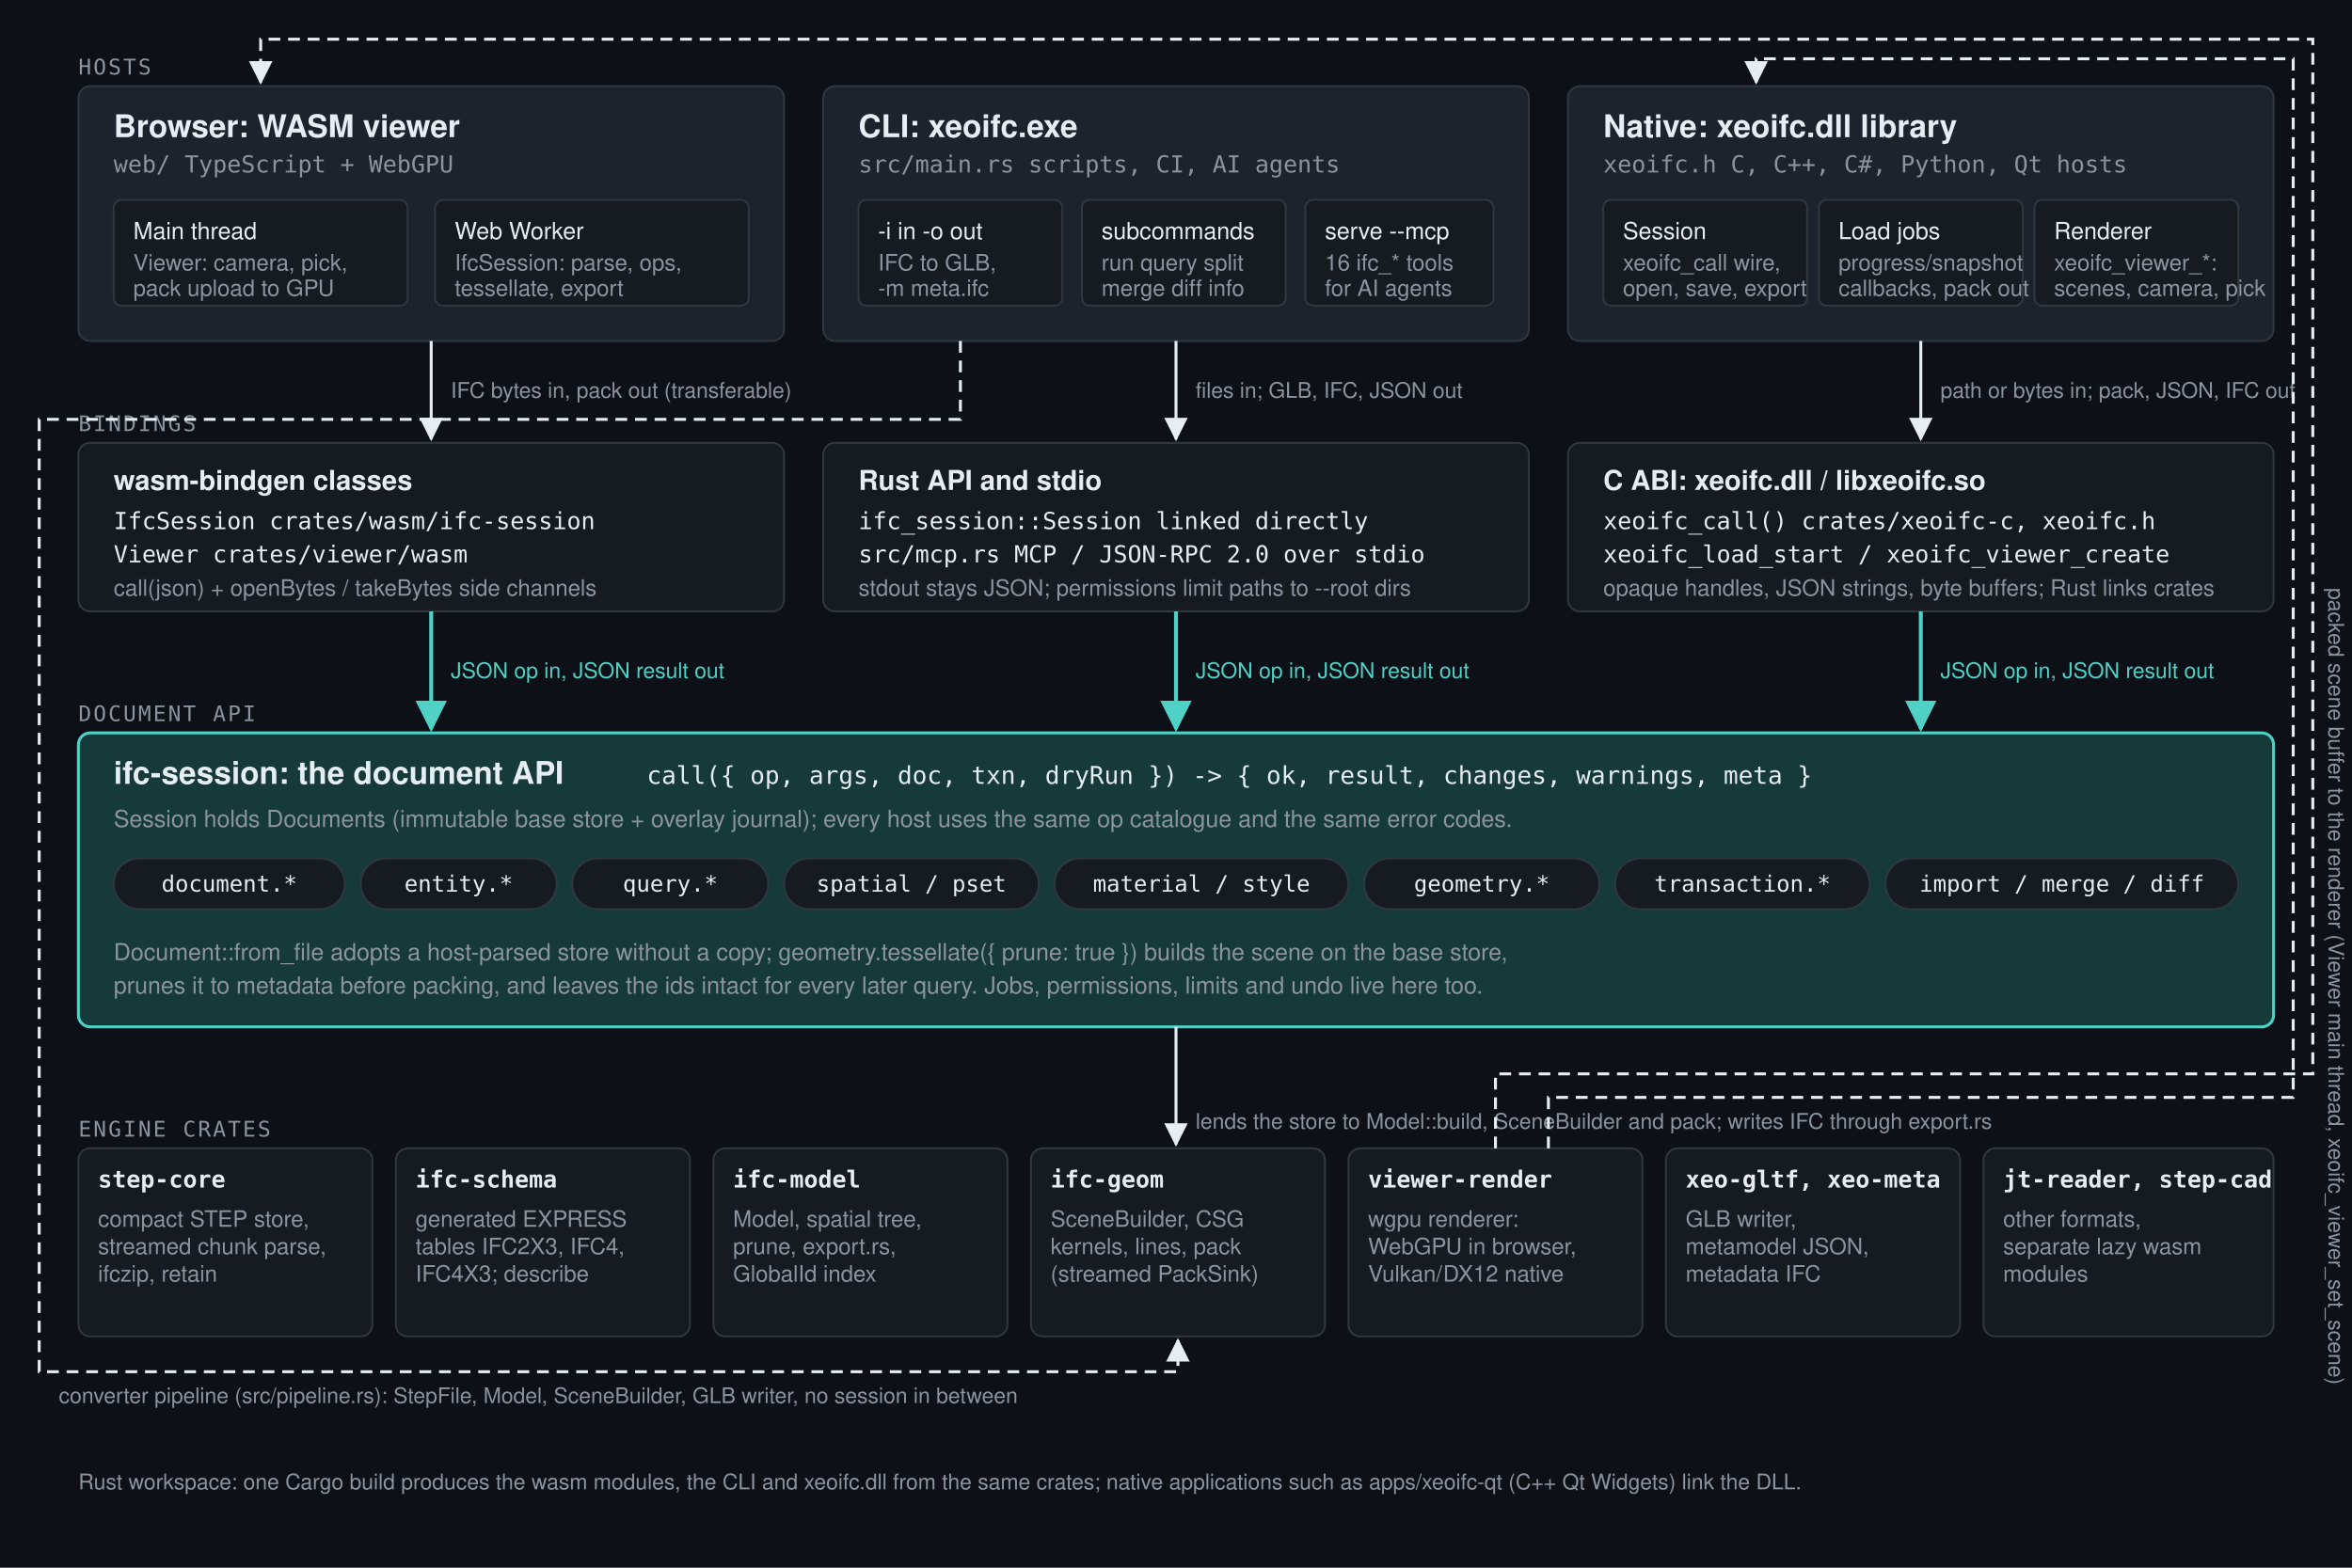
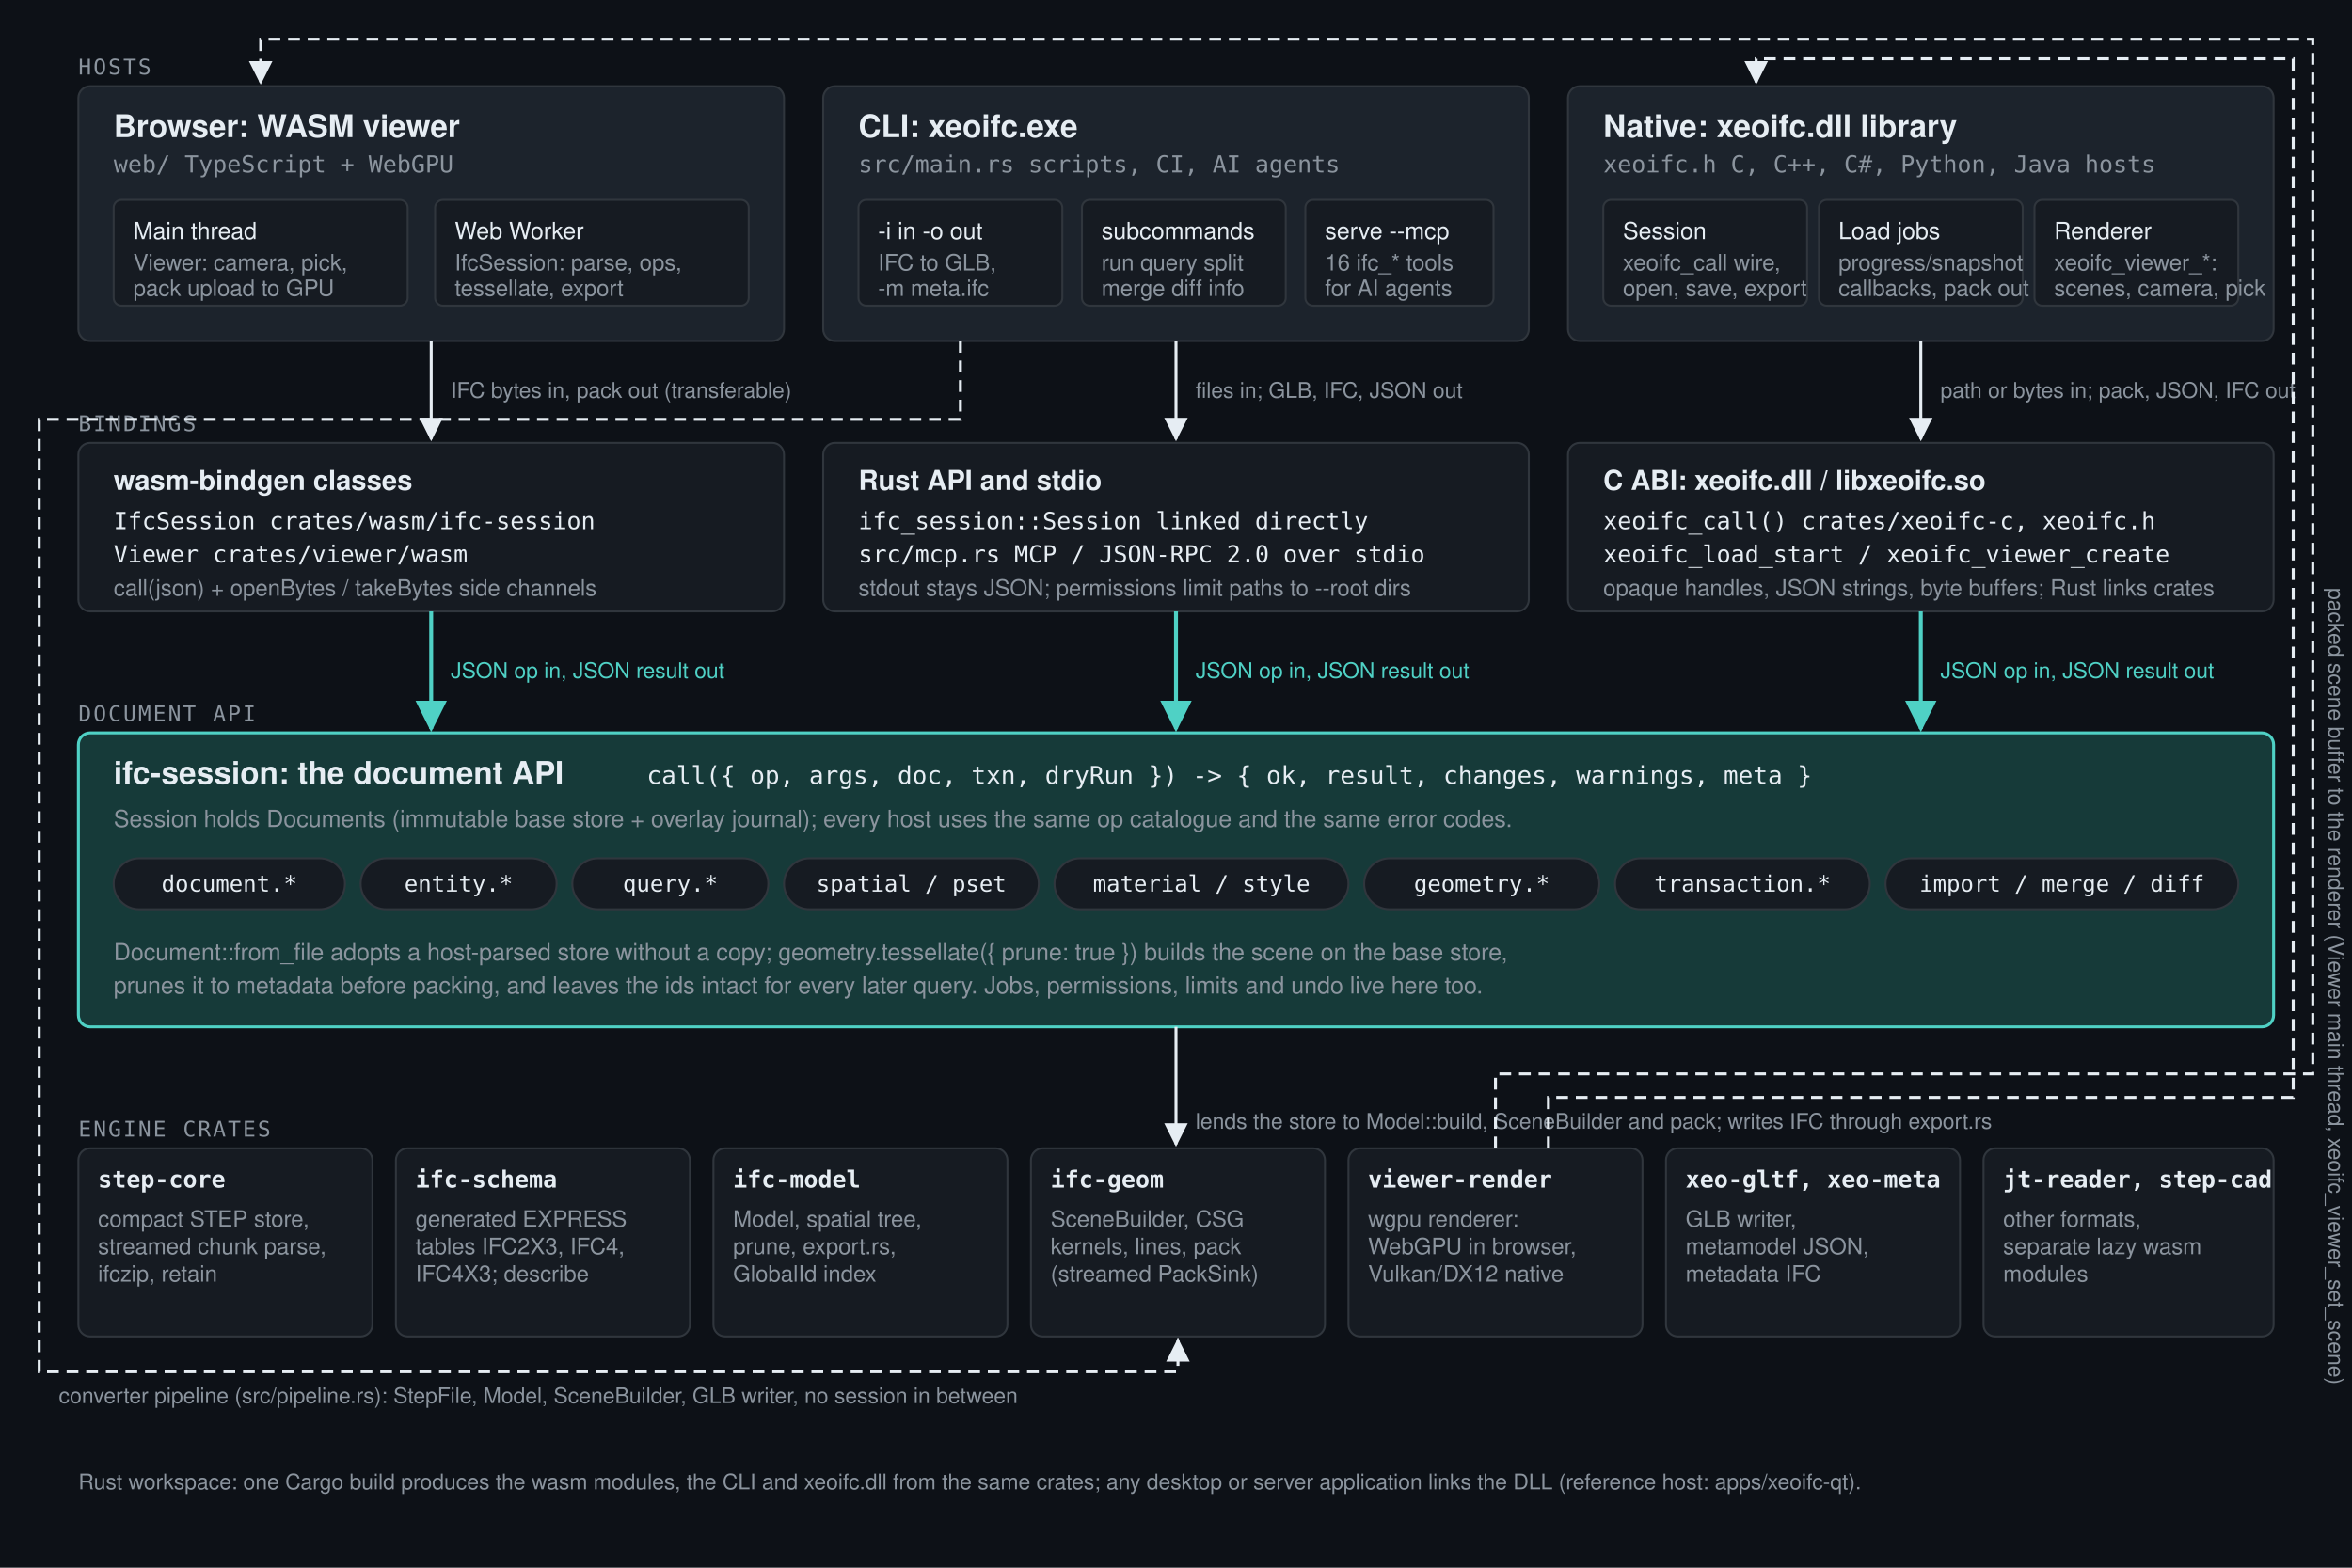
<svg xmlns="http://www.w3.org/2000/svg" viewBox="0 0 1200 800" width="1200" height="800" role="img" aria-label="Three hosts (browser wasm viewer, CLI, native programs on the xeoifc.dll C ABI) each go through a thin binding into the ifc-session document API, which drives the shared engine crates; renderers and the converter pipeline take the engine directly." font-family="system-ui, -apple-system, 'Segoe UI', Helvetica, Arial, sans-serif">
  <defs>
    <marker id="arrow" viewBox="0 0 10 10" refX="9" refY="5" markerWidth="8" markerHeight="8" orient="auto-start-reverse">
      <path d="M0,0 L10,5 L0,10 z" fill="#E6EDF3" />
    </marker>
    <marker id="arrow-acc" viewBox="0 0 10 10" refX="9" refY="5" markerWidth="8" markerHeight="8" orient="auto-start-reverse">
      <path d="M0,0 L10,5 L0,10 z" fill="#4FD1C5" />
    </marker>
  </defs>
  <rect x="0" y="0" width="1200" height="800" fill="#0D1117" />
  <g font-size="11" fill="#8B949E" font-family="ui-monospace, SFMono-Regular, Consolas, Menlo, monospace" letter-spacing="1">
    <text x="40" y="38">HOSTS</text>
    <text x="40" y="220">BINDINGS</text>
    <text x="40" y="368">DOCUMENT API</text>
    <text x="40" y="580">ENGINE CRATES</text>
  </g>
  <g>
    <rect x="40" y="44" width="360" height="130" rx="6" fill="#1C232C" stroke="#30363D" />
    <text x="58" y="70" font-size="16" font-weight="600" fill="#E6EDF3">Browser: WASM viewer</text>
    <text x="58" y="88" font-size="12" fill="#8B949E" font-family="ui-monospace, SFMono-Regular, Consolas, Menlo, monospace">web/  TypeScript + WebGPU</text>
    <rect x="58" y="102" width="150" height="54" rx="4" fill="#161B22" stroke="#30363D" />
    <text x="68" y="122" font-size="12" font-weight="500" fill="#E6EDF3">Main thread</text>
    <text x="68" y="138" font-size="11.5" fill="#8B949E">Viewer: camera, pick,</text>
    <text x="68" y="151" font-size="11.5" fill="#8B949E">pack upload to GPU</text>
    <rect x="222" y="102" width="160" height="54" rx="4" fill="#161B22" stroke="#30363D" />
    <text x="232" y="122" font-size="12" font-weight="500" fill="#E6EDF3">Web Worker</text>
    <text x="232" y="138" font-size="11.5" fill="#8B949E">IfcSession: parse, ops,</text>
    <text x="232" y="151" font-size="11.5" fill="#8B949E">tessellate, export</text>
    <rect x="420" y="44" width="360" height="130" rx="6" fill="#1C232C" stroke="#30363D" />
    <text x="438" y="70" font-size="16" font-weight="600" fill="#E6EDF3">CLI: xeoifc.exe</text>
    <text x="438" y="88" font-size="12" fill="#8B949E" font-family="ui-monospace, SFMono-Regular, Consolas, Menlo, monospace">src/main.rs  scripts, CI, AI agents</text>
    <rect x="438" y="102" width="104" height="54" rx="4" fill="#161B22" stroke="#30363D" />
    <text x="448" y="122" font-size="12" font-weight="500" fill="#E6EDF3">-i in -o out</text>
    <text x="448" y="138" font-size="11.5" fill="#8B949E">IFC to GLB,</text>
    <text x="448" y="151" font-size="11.5" fill="#8B949E">-m meta.ifc</text>
    <rect x="552" y="102" width="104" height="54" rx="4" fill="#161B22" stroke="#30363D" />
    <text x="562" y="122" font-size="12" font-weight="500" fill="#E6EDF3">subcommands</text>
    <text x="562" y="138" font-size="11.5" fill="#8B949E">run query split</text>
    <text x="562" y="151" font-size="11.5" fill="#8B949E">merge diff info</text>
    <rect x="666" y="102" width="96" height="54" rx="4" fill="#161B22" stroke="#30363D" />
    <text x="676" y="122" font-size="12" font-weight="500" fill="#E6EDF3">serve --mcp</text>
    <text x="676" y="138" font-size="11.5" fill="#8B949E">16 ifc_* tools</text>
    <text x="676" y="151" font-size="11.5" fill="#8B949E">for AI agents</text>
    <rect x="800" y="44" width="360" height="130" rx="6" fill="#1C232C" stroke="#30363D" />
    <text x="818" y="70" font-size="16" font-weight="600" fill="#E6EDF3">Native: xeoifc.dll library</text>
-     <text x="818" y="88" font-size="12" fill="#8B949E" font-family="ui-monospace, SFMono-Regular, Consolas, Menlo, monospace">xeoifc.h  C, C++, C#, Python, Qt hosts</text>
+     <text x="818" y="88" font-size="12" fill="#8B949E" font-family="ui-monospace, SFMono-Regular, Consolas, Menlo, monospace">xeoifc.h  C, C++, C#, Python, Java hosts</text>
    <rect x="818" y="102" width="104" height="54" rx="4" fill="#161B22" stroke="#30363D" />
    <text x="828" y="122" font-size="12" font-weight="500" fill="#E6EDF3">Session</text>
    <text x="828" y="138" font-size="11.5" fill="#8B949E">xeoifc_call wire,</text>
    <text x="828" y="151" font-size="11.5" fill="#8B949E">open, save, export</text>
    <rect x="928" y="102" width="104" height="54" rx="4" fill="#161B22" stroke="#30363D" />
    <text x="938" y="122" font-size="12" font-weight="500" fill="#E6EDF3">Load jobs</text>
    <text x="938" y="138" font-size="11.5" fill="#8B949E">progress/snapshot</text>
    <text x="938" y="151" font-size="11.5" fill="#8B949E">callbacks, pack out</text>
    <rect x="1038" y="102" width="104" height="54" rx="4" fill="#161B22" stroke="#30363D" />
    <text x="1048" y="122" font-size="12" font-weight="500" fill="#E6EDF3">Renderer</text>
    <text x="1048" y="138" font-size="11.5" fill="#8B949E">xeoifc_viewer_*:</text>
    <text x="1048" y="151" font-size="11.5" fill="#8B949E">scenes, camera, pick</text>
  </g>
  <g stroke="#E6EDF3" stroke-width="1.5" fill="none" marker-end="url(#arrow)">
    <line x1="220" y1="174" x2="220" y2="224" />
    <line x1="600" y1="174" x2="600" y2="224" />
    <line x1="980" y1="174" x2="980" y2="224" />
  </g>
  <g font-size="11" fill="#8B949E">
    <text x="230" y="203">IFC bytes in, pack out (transferable)</text>
    <text x="610" y="203">files in; GLB, IFC, JSON out</text>
    <text x="990" y="203">path or bytes in; pack, JSON, IFC out</text>
  </g>
  <g>
    <rect x="40" y="226" width="360" height="86" rx="6" fill="#161B22" stroke="#30363D" />
    <text x="58" y="250" font-size="14" font-weight="600" fill="#E6EDF3">wasm-bindgen classes</text>
    <text x="58" y="270" font-size="12" fill="#E6EDF3" font-family="ui-monospace, SFMono-Regular, Consolas, Menlo, monospace">IfcSession  crates/wasm/ifc-session</text>
    <text x="58" y="287" font-size="12" fill="#E6EDF3" font-family="ui-monospace, SFMono-Regular, Consolas, Menlo, monospace">Viewer      crates/viewer/wasm</text>
    <text x="58" y="304" font-size="11.5" fill="#8B949E">call(json) + openBytes / takeBytes side channels</text>
    <rect x="420" y="226" width="360" height="86" rx="6" fill="#161B22" stroke="#30363D" />
    <text x="438" y="250" font-size="14" font-weight="600" fill="#E6EDF3">Rust API and stdio</text>
    <text x="438" y="270" font-size="12" fill="#E6EDF3" font-family="ui-monospace, SFMono-Regular, Consolas, Menlo, monospace">ifc_session::Session   linked directly</text>
    <text x="438" y="287" font-size="12" fill="#E6EDF3" font-family="ui-monospace, SFMono-Regular, Consolas, Menlo, monospace">src/mcp.rs   MCP / JSON-RPC 2.0 over stdio</text>
    <text x="438" y="304" font-size="11.5" fill="#8B949E">stdout stays JSON; permissions limit paths to --root dirs</text>
    <rect x="800" y="226" width="360" height="86" rx="6" fill="#161B22" stroke="#30363D" />
    <text x="818" y="250" font-size="14" font-weight="600" fill="#E6EDF3">C ABI: xeoifc.dll / libxeoifc.so</text>
    <text x="818" y="270" font-size="12" fill="#E6EDF3" font-family="ui-monospace, SFMono-Regular, Consolas, Menlo, monospace">xeoifc_call()   crates/xeoifc-c, xeoifc.h</text>
    <text x="818" y="287" font-size="12" fill="#E6EDF3" font-family="ui-monospace, SFMono-Regular, Consolas, Menlo, monospace">xeoifc_load_start / xeoifc_viewer_create</text>
    <text x="818" y="304" font-size="11.5" fill="#8B949E">opaque handles, JSON strings, byte buffers; Rust links crates</text>
  </g>
  <g stroke="#4FD1C5" stroke-width="2" fill="none" marker-end="url(#arrow-acc)">
    <line x1="220" y1="312" x2="220" y2="372" />
    <line x1="600" y1="312" x2="600" y2="372" />
    <line x1="980" y1="312" x2="980" y2="372" />
  </g>
  <g font-size="11" fill="#4FD1C5" font-weight="500">
    <text x="230" y="346">JSON op in, JSON result out</text>
    <text x="610" y="346">JSON op in, JSON result out</text>
    <text x="990" y="346">JSON op in, JSON result out</text>
  </g>
  <g>
    <rect x="40" y="374" width="1120" height="150" rx="6" fill="#163A39" stroke="#4FD1C5" stroke-width="1.5" />
    <text x="58" y="400" font-size="16" font-weight="600" fill="#E6EDF3">ifc-session: the document API</text>
    <text x="330" y="400" font-size="12.5" fill="#E6EDF3" font-family="ui-monospace, SFMono-Regular, Consolas, Menlo, monospace">call({ op, args, doc, txn, dryRun })  -&gt;  { ok, result, changes, warnings, meta }</text>
    <text x="58" y="422" font-size="12" fill="#8B949E">Session holds Documents (immutable base store + overlay journal); every host uses the same op catalogue and the same error codes.</text>
    <g font-size="11.5" font-family="ui-monospace, SFMono-Regular, Consolas, Menlo, monospace" fill="#E6EDF3">
      <rect x="58" y="438" width="118" height="26" rx="13" fill="#161B22" stroke="#30363D" />
      <text x="117" y="455" text-anchor="middle">document.*</text>
      <rect x="184" y="438" width="100" height="26" rx="13" fill="#161B22" stroke="#30363D" />
      <text x="234" y="455" text-anchor="middle">entity.*</text>
      <rect x="292" y="438" width="100" height="26" rx="13" fill="#161B22" stroke="#30363D" />
      <text x="342" y="455" text-anchor="middle">query.*</text>
      <rect x="400" y="438" width="130" height="26" rx="13" fill="#161B22" stroke="#30363D" />
      <text x="465" y="455" text-anchor="middle">spatial / pset</text>
      <rect x="538" y="438" width="150" height="26" rx="13" fill="#161B22" stroke="#30363D" />
      <text x="613" y="455" text-anchor="middle">material / style</text>
      <rect x="696" y="438" width="120" height="26" rx="13" fill="#161B22" stroke="#30363D" />
      <text x="756" y="455" text-anchor="middle">geometry.*</text>
      <rect x="824" y="438" width="130" height="26" rx="13" fill="#161B22" stroke="#30363D" />
      <text x="889" y="455" text-anchor="middle">transaction.*</text>
      <rect x="962" y="438" width="180" height="26" rx="13" fill="#161B22" stroke="#30363D" />
      <text x="1052" y="455" text-anchor="middle">import / merge / diff</text>
    </g>
    <text x="58" y="490" font-size="12" fill="#8B949E">Document::from_file adopts a host-parsed store without a copy; geometry.tessellate({ prune: true }) builds the scene on the base store,</text>
    <text x="58" y="507" font-size="12" fill="#8B949E">prunes it to metadata before packing, and leaves the ids intact for every later query. Jobs, permissions, limits and undo live here too.</text>
  </g>
  <g stroke="#E6EDF3" stroke-width="1.5" fill="none" marker-end="url(#arrow)">
    <line x1="600" y1="524" x2="600" y2="584" />
  </g>
  <text x="610" y="576" font-size="11" fill="#8B949E">lends the store to Model::build, SceneBuilder and pack; writes IFC through export.rs</text>
  <g font-size="12">
    <rect x="40" y="586" width="150" height="96" rx="6" fill="#161B22" stroke="#30363D" />
    <text x="50" y="606" font-weight="600" fill="#E6EDF3" font-family="ui-monospace, SFMono-Regular, Consolas, Menlo, monospace">step-core</text>
    <text x="50" y="626" font-size="11.5" fill="#8B949E">compact STEP store,</text>
    <text x="50" y="640" font-size="11.5" fill="#8B949E">streamed chunk parse,</text>
    <text x="50" y="654" font-size="11.5" fill="#8B949E">ifczip, retain</text>
    <rect x="202" y="586" width="150" height="96" rx="6" fill="#161B22" stroke="#30363D" />
    <text x="212" y="606" font-weight="600" fill="#E6EDF3" font-family="ui-monospace, SFMono-Regular, Consolas, Menlo, monospace">ifc-schema</text>
    <text x="212" y="626" font-size="11.5" fill="#8B949E">generated EXPRESS</text>
    <text x="212" y="640" font-size="11.5" fill="#8B949E">tables IFC2X3, IFC4,</text>
    <text x="212" y="654" font-size="11.5" fill="#8B949E">IFC4X3; describe</text>
    <rect x="364" y="586" width="150" height="96" rx="6" fill="#161B22" stroke="#30363D" />
    <text x="374" y="606" font-weight="600" fill="#E6EDF3" font-family="ui-monospace, SFMono-Regular, Consolas, Menlo, monospace">ifc-model</text>
    <text x="374" y="626" font-size="11.5" fill="#8B949E">Model, spatial tree,</text>
    <text x="374" y="640" font-size="11.5" fill="#8B949E">prune, export.rs,</text>
    <text x="374" y="654" font-size="11.5" fill="#8B949E">GlobalId index</text>
    <rect x="526" y="586" width="150" height="96" rx="6" fill="#161B22" stroke="#30363D" />
    <text x="536" y="606" font-weight="600" fill="#E6EDF3" font-family="ui-monospace, SFMono-Regular, Consolas, Menlo, monospace">ifc-geom</text>
    <text x="536" y="626" font-size="11.5" fill="#8B949E">SceneBuilder, CSG</text>
    <text x="536" y="640" font-size="11.5" fill="#8B949E">kernels, lines, pack</text>
    <text x="536" y="654" font-size="11.5" fill="#8B949E">(streamed PackSink)</text>
    <rect x="688" y="586" width="150" height="96" rx="6" fill="#161B22" stroke="#30363D" />
    <text x="698" y="606" font-weight="600" fill="#E6EDF3" font-family="ui-monospace, SFMono-Regular, Consolas, Menlo, monospace">viewer-render</text>
    <text x="698" y="626" font-size="11.5" fill="#8B949E">wgpu renderer:</text>
    <text x="698" y="640" font-size="11.5" fill="#8B949E">WebGPU in browser,</text>
    <text x="698" y="654" font-size="11.5" fill="#8B949E">Vulkan/DX12 native</text>
    <rect x="850" y="586" width="150" height="96" rx="6" fill="#161B22" stroke="#30363D" />
    <text x="860" y="606" font-weight="600" fill="#E6EDF3" font-family="ui-monospace, SFMono-Regular, Consolas, Menlo, monospace">xeo-gltf, xeo-meta</text>
    <text x="860" y="626" font-size="11.5" fill="#8B949E">GLB writer,</text>
    <text x="860" y="640" font-size="11.5" fill="#8B949E">metamodel JSON,</text>
    <text x="860" y="654" font-size="11.5" fill="#8B949E">metadata IFC</text>
    <rect x="1012" y="586" width="148" height="96" rx="6" fill="#161B22" stroke="#30363D" />
    <text x="1022" y="606" font-weight="600" fill="#E6EDF3" font-family="ui-monospace, SFMono-Regular, Consolas, Menlo, monospace">jt-reader, step-cad</text>
    <text x="1022" y="626" font-size="11.5" fill="#8B949E">other formats,</text>
    <text x="1022" y="640" font-size="11.5" fill="#8B949E">separate lazy wasm</text>
    <text x="1022" y="654" font-size="11.5" fill="#8B949E">modules</text>
  </g>
  <g stroke="#E6EDF3" stroke-width="1.5" stroke-dasharray="6 4" fill="none" marker-end="url(#arrow)">
    <path d="M763,586 L763,548 L1180,548 L1180,20 L133,20 L133,42" />
    <path d="M790,586 L790,560 L1170,560 L1170,30 L896,30 L896,42" />
    <path d="M490,174 L490,214 L20,214 L20,700 L601,700 L601,684" />
  </g>
  <g font-size="11" fill="#8B949E">
    <text x="1188" y="300" transform="rotate(90 1188 300)">packed scene buffer to the renderer (Viewer main thread, xeoifc_viewer_set_scene)</text>
    <text x="30" y="716">converter pipeline (src/pipeline.rs): StepFile, Model, SceneBuilder, GLB writer, no session in between</text>
  </g>
  <g font-size="11" fill="#8B949E">
-     <text x="40" y="760">Rust workspace: one Cargo build produces the wasm modules, the CLI and xeoifc.dll from the same crates; native applications such as apps/xeoifc-qt (C++ Qt Widgets) link the DLL.</text>
+     <text x="40" y="760">Rust workspace: one Cargo build produces the wasm modules, the CLI and xeoifc.dll from the same crates; any desktop or server application links the DLL (reference host: apps/xeoifc-qt).</text>
  </g>
</svg>
